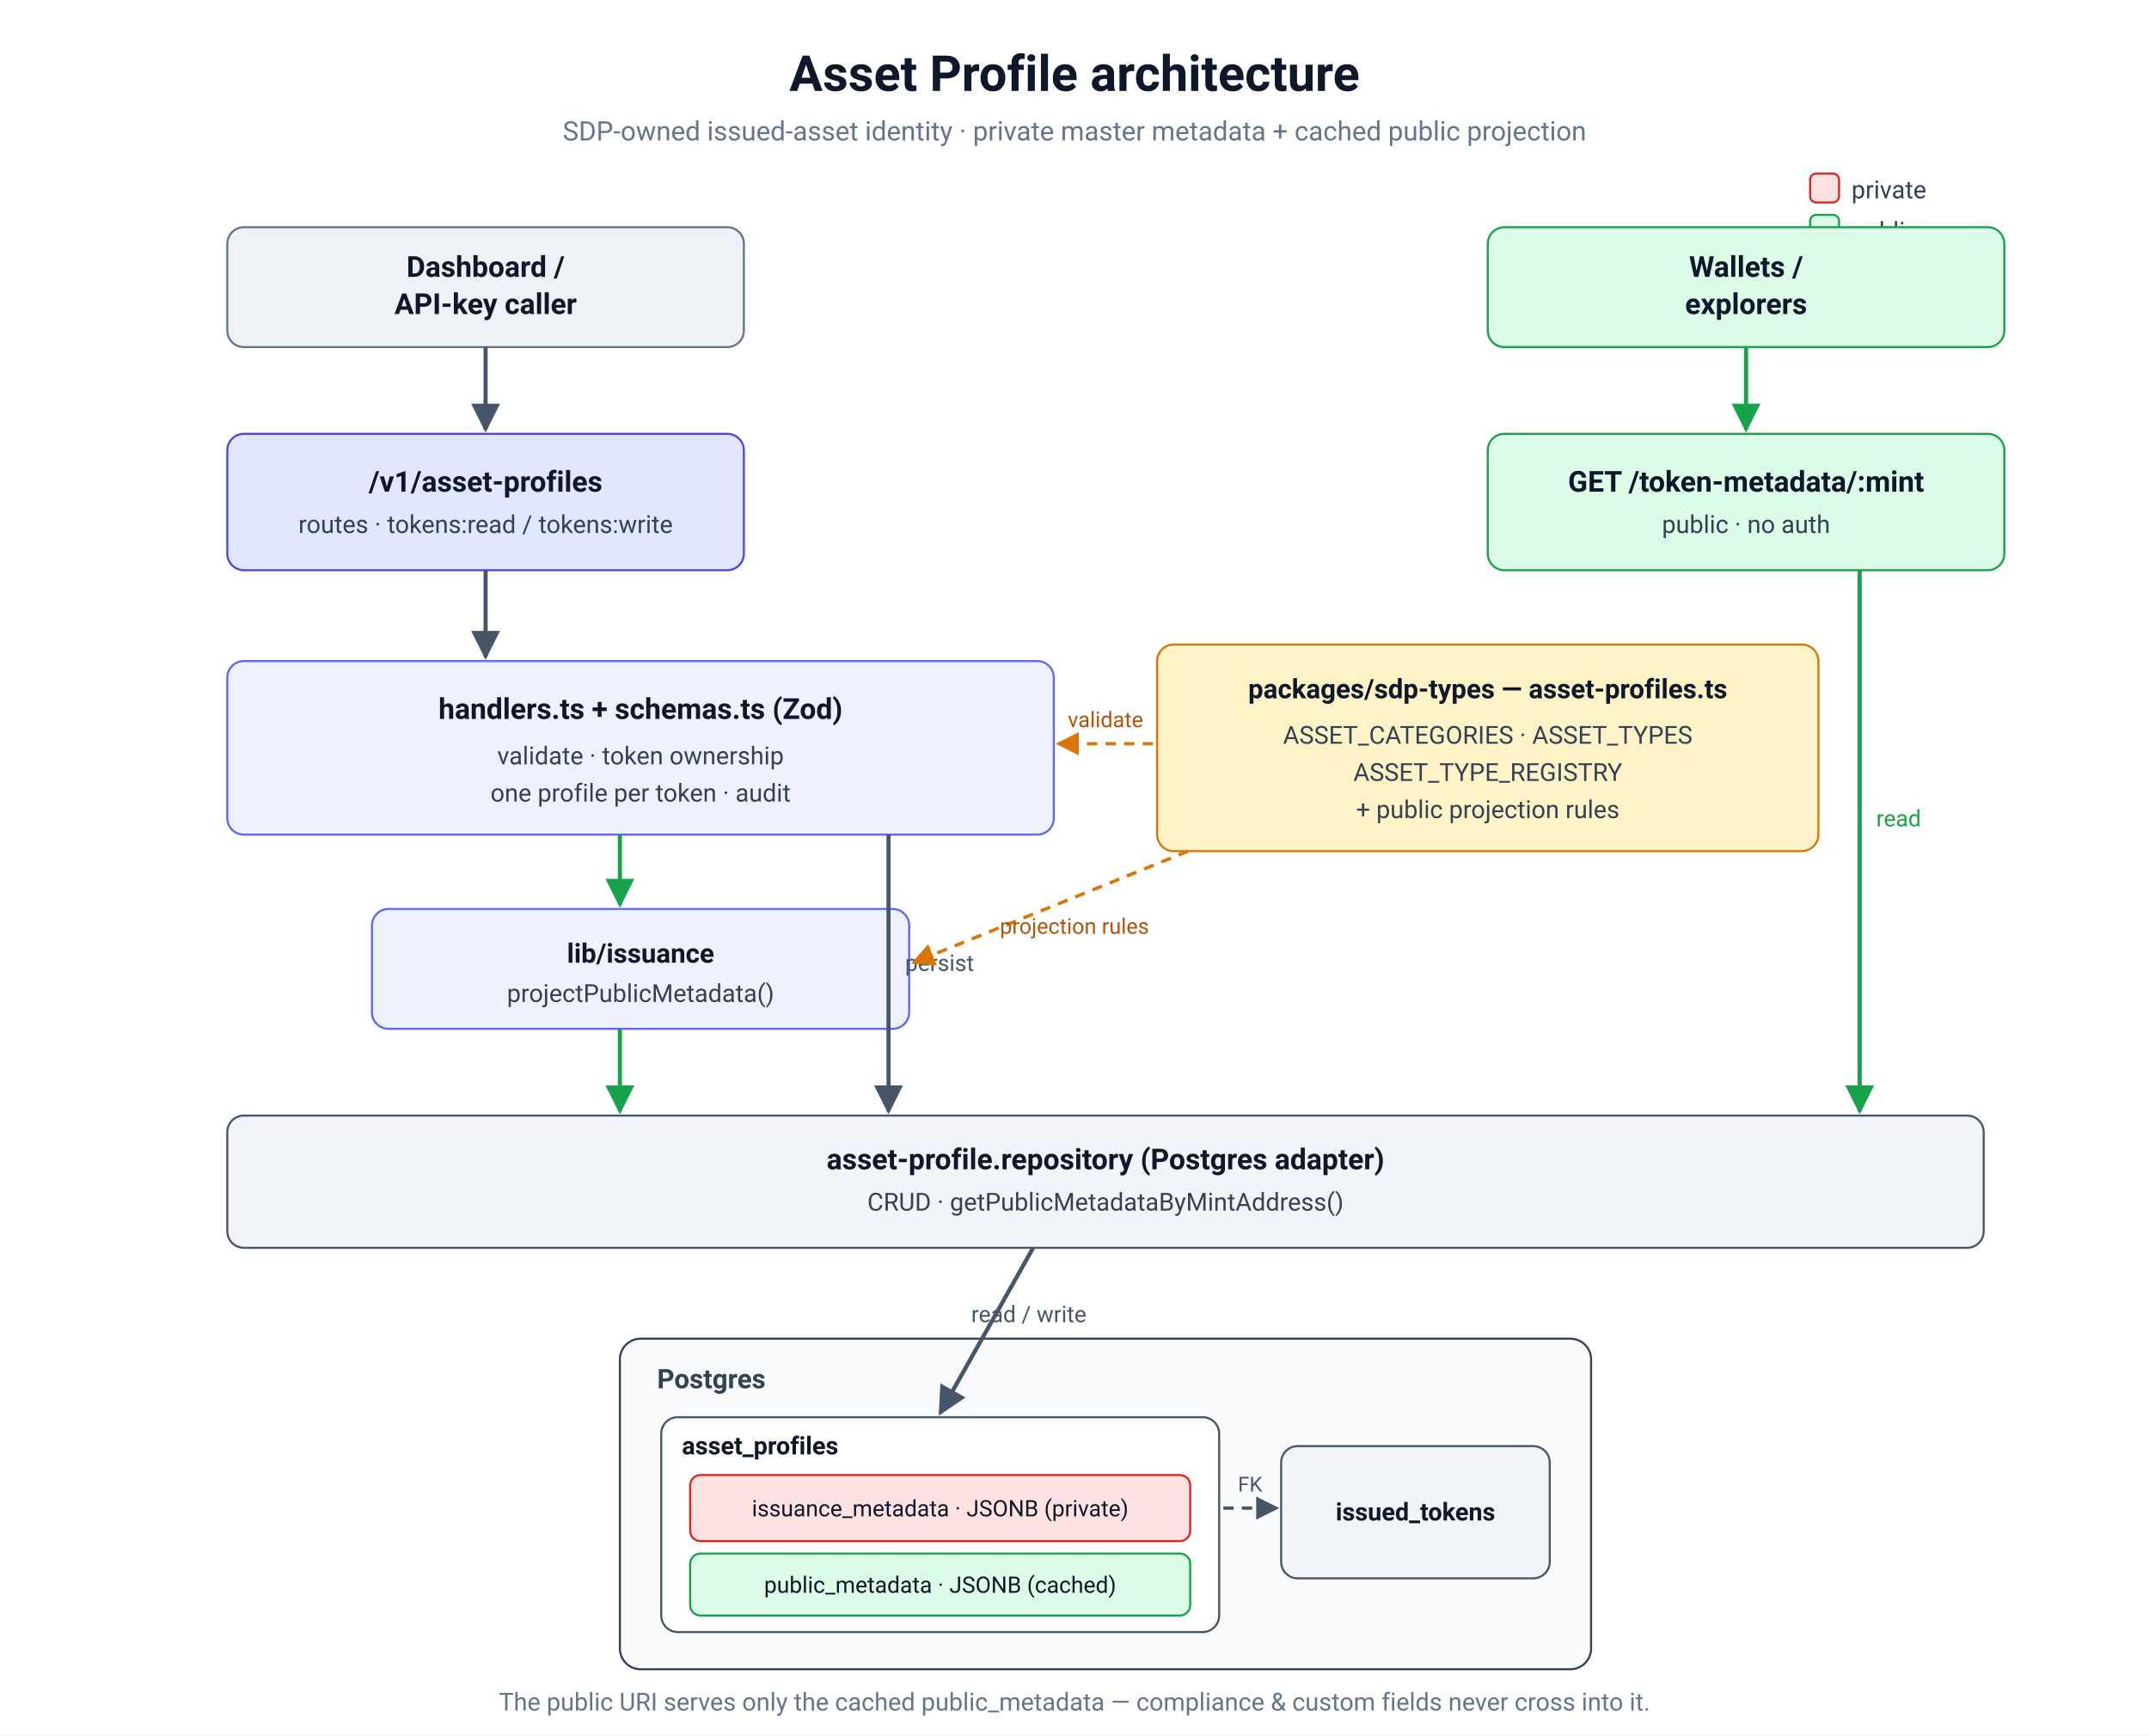
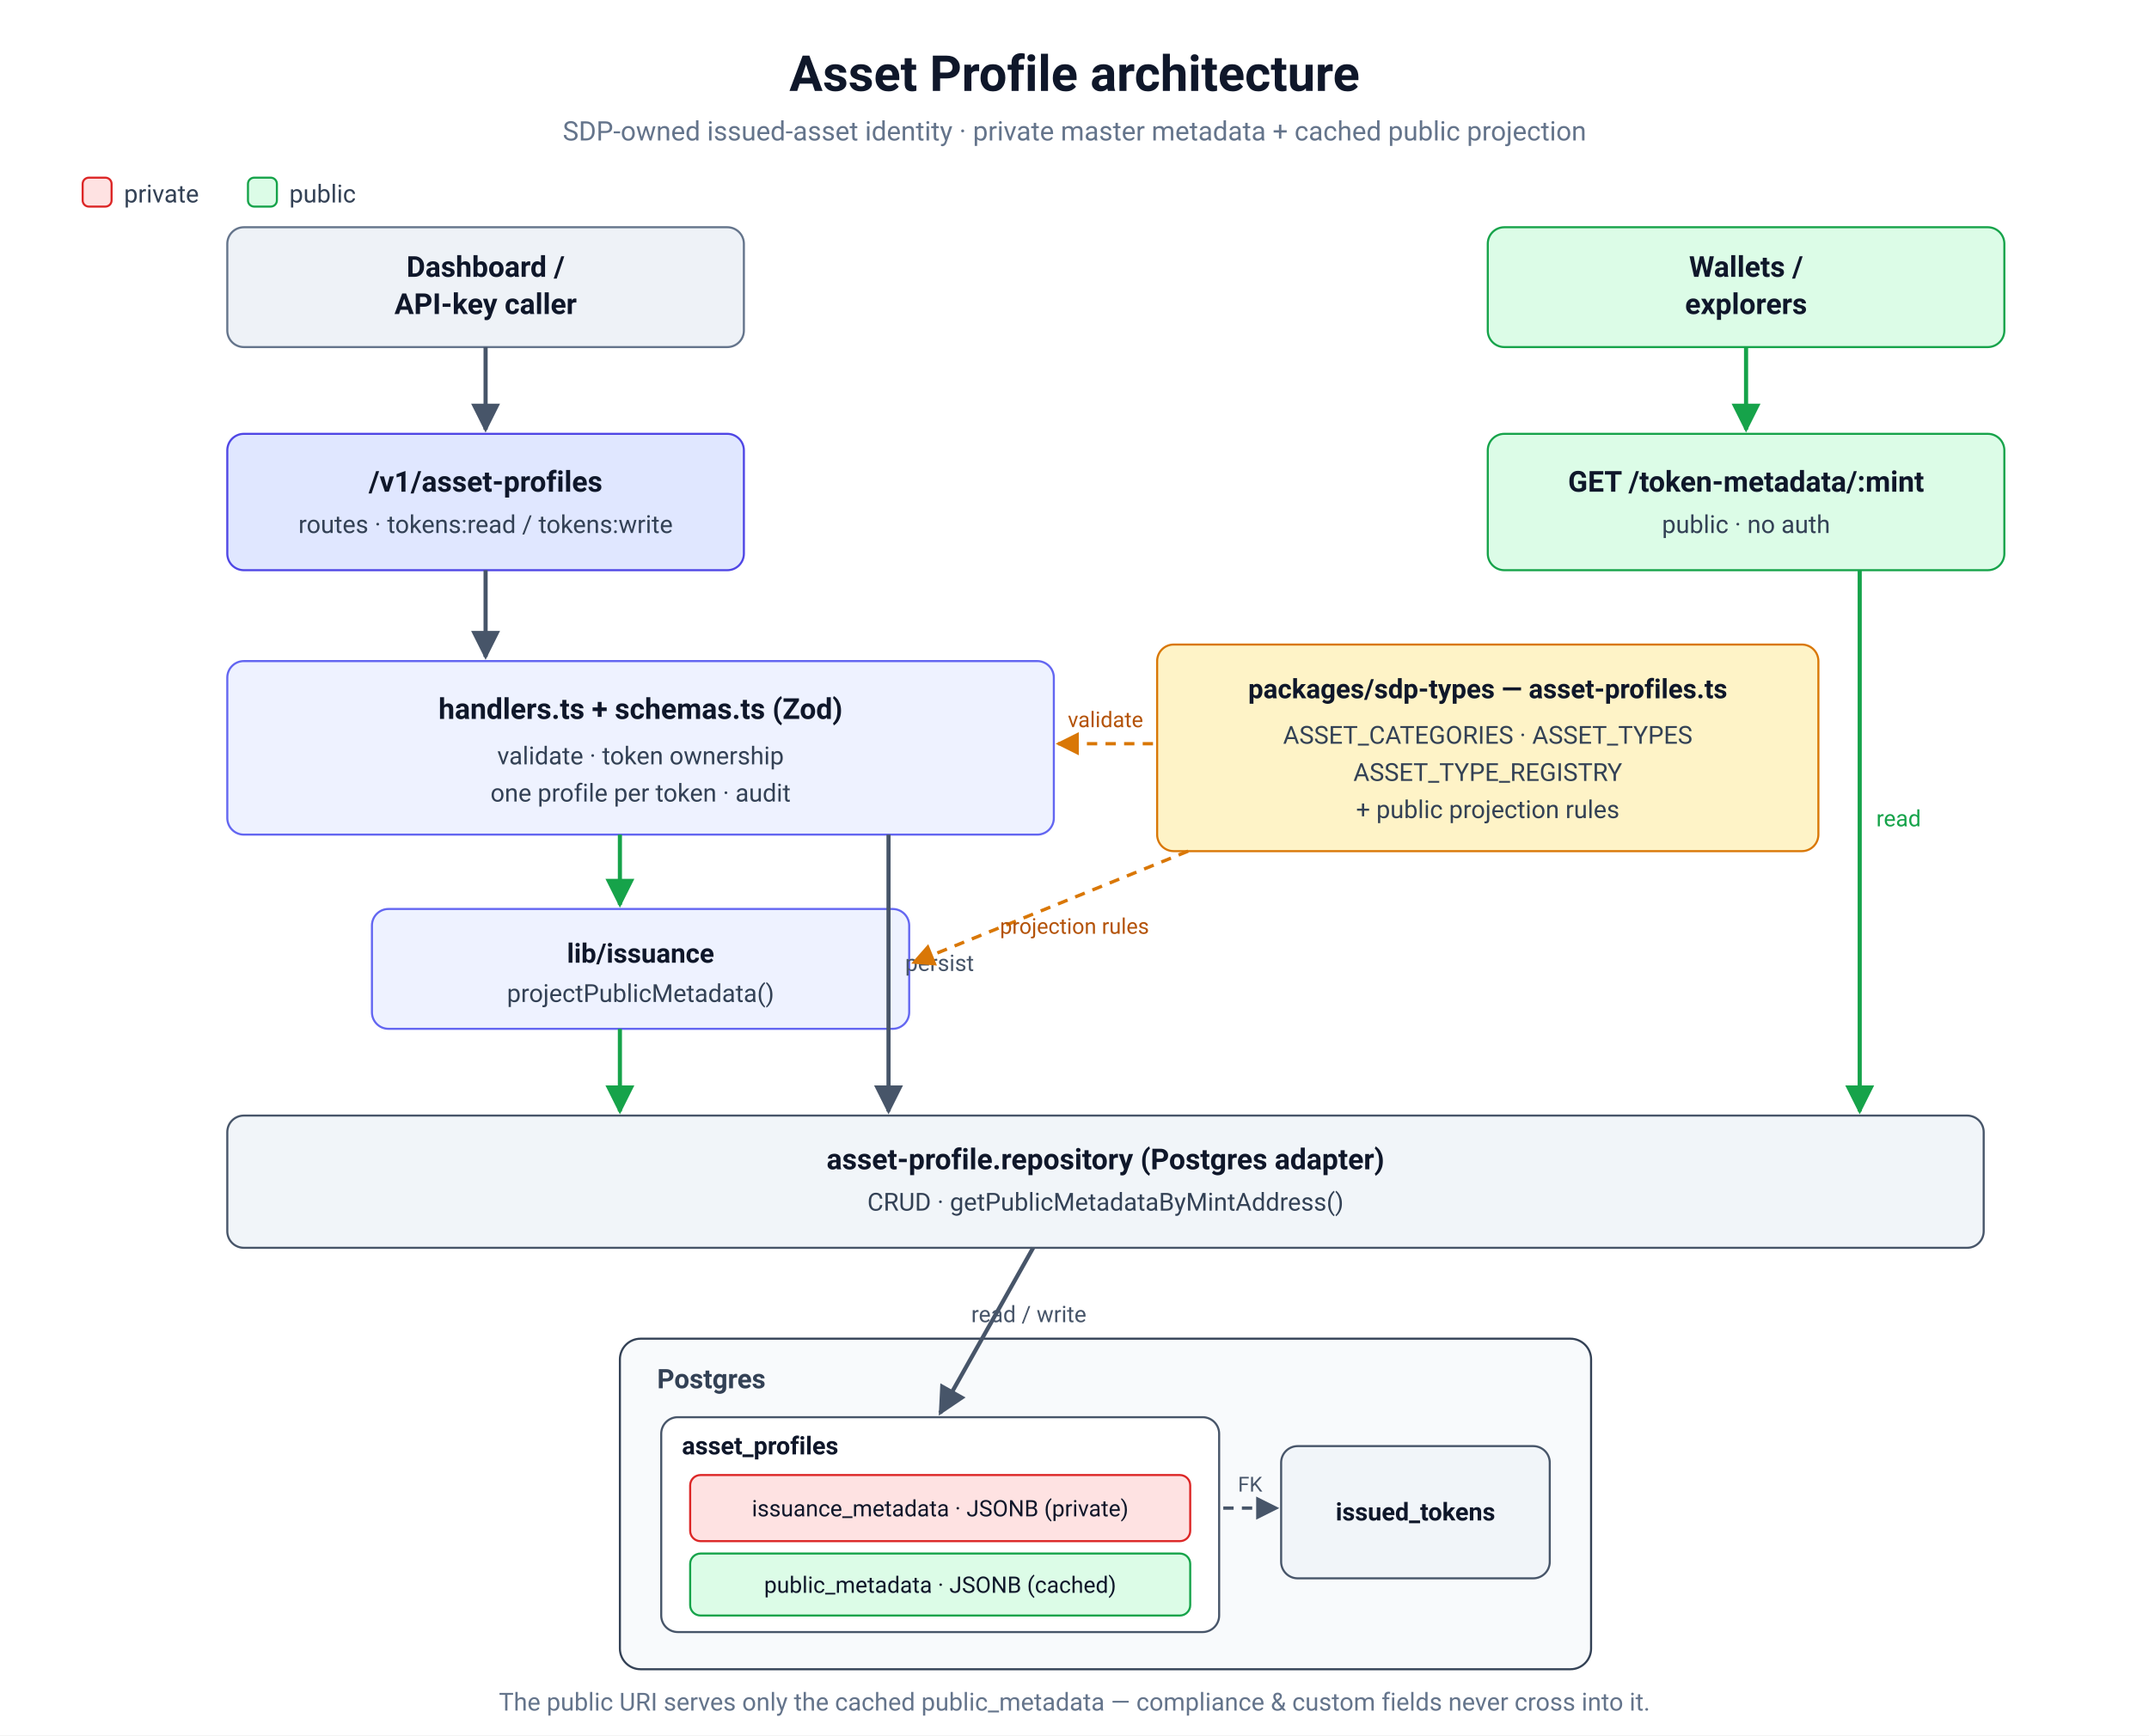
<svg xmlns="http://www.w3.org/2000/svg" width="1040" height="840" viewBox="0 0 1040 840" font-family="-apple-system, Segoe UI, Roboto, Helvetica, Arial, sans-serif">
  <defs>
    <marker id="aSlate" viewBox="0 0 10 10" refX="9" refY="5" markerWidth="7" markerHeight="7" orient="auto-start-reverse">
      <path d="M0,0 L10,5 L0,10 z" fill="#475569" />
    </marker>
    <marker id="aGreen" viewBox="0 0 10 10" refX="9" refY="5" markerWidth="7" markerHeight="7" orient="auto-start-reverse">
      <path d="M0,0 L10,5 L0,10 z" fill="#16a34a" />
    </marker>
    <marker id="aAmber" viewBox="0 0 10 10" refX="9" refY="5" markerWidth="7" markerHeight="7" orient="auto-start-reverse">
      <path d="M0,0 L10,5 L0,10 z" fill="#d97706" />
    </marker>
  </defs>
  <rect x="0" y="0" width="1040" height="840" fill="#ffffff" />
  <text x="520" y="44" text-anchor="middle" font-size="24" font-weight="700" fill="#0f172a">Asset Profile architecture</text>
  <text x="520" y="68" text-anchor="middle" font-size="13" fill="#64748b">SDP-owned issued-asset identity · private master metadata + cached public projection</text>
-   <rect x="876" y="84" width="14" height="14" rx="3" fill="#fee2e2" stroke="#dc2626" />
-   <text x="896" y="96" font-size="12" fill="#334155">private</text>
-   <rect x="876" y="104" width="14" height="14" rx="3" fill="#dcfce7" stroke="#16a34a" />
-   <text x="896" y="116" font-size="12" fill="#334155">public</text>
+   <rect x="40" y="86" width="14" height="14" rx="3" fill="#fee2e2" stroke="#dc2626" />
+   <text x="60" y="98" font-size="12" fill="#334155">private</text>
+   <rect x="120" y="86" width="14" height="14" rx="3" fill="#dcfce7" stroke="#16a34a" />
+   <text x="140" y="98" font-size="12" fill="#334155">public</text>
  <rect x="110" y="110" width="250" height="58" rx="8" fill="#eef2f7" stroke="#64748b" />
  <text x="235" y="134" text-anchor="middle" font-size="14" font-weight="600" fill="#0f172a">Dashboard /</text>
  <text x="235" y="152" text-anchor="middle" font-size="14" font-weight="600" fill="#0f172a">API-key caller</text>
  <rect x="720" y="110" width="250" height="58" rx="8" fill="#dcfce7" stroke="#16a34a" />
  <text x="845" y="134" text-anchor="middle" font-size="14" font-weight="600" fill="#0f172a">Wallets /</text>
  <text x="845" y="152" text-anchor="middle" font-size="14" font-weight="600" fill="#0f172a">explorers</text>
  <rect x="110" y="210" width="250" height="66" rx="8" fill="#e0e7ff" stroke="#4f46e5" />
  <text x="235" y="238" text-anchor="middle" font-size="14" font-weight="700" fill="#0f172a">/v1/asset-profiles</text>
  <text x="235" y="258" text-anchor="middle" font-size="12" fill="#334155">routes · tokens:read / tokens:write</text>
  <rect x="720" y="210" width="250" height="66" rx="8" fill="#dcfce7" stroke="#16a34a" />
  <text x="845" y="238" text-anchor="middle" font-size="14" font-weight="700" fill="#0f172a">GET /token-metadata/:mint</text>
  <text x="845" y="258" text-anchor="middle" font-size="12" fill="#334155">public · no auth</text>
  <rect x="110" y="320" width="400" height="84" rx="8" fill="#eef2ff" stroke="#6366f1" />
  <text x="310" y="348" text-anchor="middle" font-size="14" font-weight="700" fill="#0f172a">handlers.ts  +  schemas.ts (Zod)</text>
  <text x="310" y="370" text-anchor="middle" font-size="12" fill="#334155">validate · token ownership</text>
  <text x="310" y="388" text-anchor="middle" font-size="12" fill="#334155">one profile per token · audit</text>
  <rect x="560" y="312" width="320" height="100" rx="8" fill="#fef3c7" stroke="#d97706" />
  <text x="720" y="338" text-anchor="middle" font-size="13" font-weight="700" fill="#0f172a">packages/sdp-types — asset-profiles.ts</text>
  <text x="720" y="360" text-anchor="middle" font-size="12" fill="#334155">ASSET_CATEGORIES · ASSET_TYPES</text>
  <text x="720" y="378" text-anchor="middle" font-size="12" fill="#334155">ASSET_TYPE_REGISTRY</text>
  <text x="720" y="396" text-anchor="middle" font-size="12" fill="#334155">+ public projection rules</text>
  <rect x="180" y="440" width="260" height="58" rx="8" fill="#eef2ff" stroke="#6366f1" />
  <text x="310" y="466" text-anchor="middle" font-size="13" font-weight="700" fill="#0f172a">lib/issuance</text>
  <text x="310" y="485" text-anchor="middle" font-size="12" fill="#334155">projectPublicMetadata()</text>
  <rect x="110" y="540" width="850" height="64" rx="8" fill="#f1f5f9" stroke="#475569" />
  <text x="535" y="566" text-anchor="middle" font-size="14" font-weight="700" fill="#0f172a">asset-profile.repository  (Postgres adapter)</text>
  <text x="535" y="586" text-anchor="middle" font-size="12" fill="#334155">CRUD · getPublicMetadataByMintAddress()</text>
  <rect x="300" y="648" width="470" height="160" rx="10" fill="#f8fafc" stroke="#334155" />
  <text x="318" y="672" font-size="13" font-weight="700" fill="#334155">Postgres</text>
  <rect x="320" y="686" width="270" height="104" rx="8" fill="#ffffff" stroke="#475569" />
  <text x="330" y="704" font-size="12" font-weight="700" fill="#0f172a">asset_profiles</text>
  <rect x="334" y="714" width="242" height="32" rx="5" fill="#fee2e2" stroke="#dc2626" />
  <text x="455" y="734" text-anchor="middle" font-size="11" fill="#0f172a">issuance_metadata · JSONB (private)</text>
  <rect x="334" y="752" width="242" height="30" rx="5" fill="#dcfce7" stroke="#16a34a" />
  <text x="455" y="771" text-anchor="middle" font-size="11" fill="#0f172a">public_metadata · JSONB (cached)</text>
  <rect x="620" y="700" width="130" height="64" rx="8" fill="#f1f5f9" stroke="#475569" />
  <text x="685" y="736" text-anchor="middle" font-size="12" font-weight="600" fill="#0f172a">issued_tokens</text>
  <line x1="235" y1="168" x2="235" y2="208" stroke="#475569" stroke-width="2" marker-end="url(#aSlate)" />
  <line x1="845" y1="168" x2="845" y2="208" stroke="#16a34a" stroke-width="2" marker-end="url(#aGreen)" />
  <line x1="235" y1="276" x2="235" y2="318" stroke="#475569" stroke-width="2" marker-end="url(#aSlate)" />
  <line x1="300" y1="404" x2="300" y2="438" stroke="#16a34a" stroke-width="2" marker-end="url(#aGreen)" />
  <line x1="300" y1="498" x2="300" y2="538" stroke="#16a34a" stroke-width="2" marker-end="url(#aGreen)" />
  <line x1="430" y1="404" x2="430" y2="538" stroke="#475569" stroke-width="2" marker-end="url(#aSlate)" />
  <text x="438" y="470" font-size="11" fill="#475569">persist</text>
  <line x1="900" y1="276" x2="900" y2="538" stroke="#16a34a" stroke-width="2" marker-end="url(#aGreen)" />
  <text x="908" y="400" font-size="11" fill="#16a34a">read</text>
  <line x1="558" y1="360" x2="512" y2="360" stroke="#d97706" stroke-width="1.6" stroke-dasharray="5 4" marker-end="url(#aAmber)" />
  <text x="535" y="352" text-anchor="middle" font-size="10.5" fill="#b45309">validate</text>
  <line x1="575" y1="412" x2="442" y2="466" stroke="#d97706" stroke-width="1.6" stroke-dasharray="5 4" marker-end="url(#aAmber)" />
  <text x="520" y="452" text-anchor="middle" font-size="10.5" fill="#b45309">projection rules</text>
  <line x1="500" y1="604" x2="455" y2="684" stroke="#475569" stroke-width="2" marker-end="url(#aSlate)" />
  <text x="470" y="640" font-size="11" fill="#475569">read / write</text>
  <line x1="592" y1="730" x2="618" y2="730" stroke="#475569" stroke-width="1.6" stroke-dasharray="5 4" marker-end="url(#aSlate)" />
  <text x="605" y="722" text-anchor="middle" font-size="10" fill="#475569">FK</text>
  <text x="520" y="828" text-anchor="middle" font-size="12" fill="#64748b">The public URI serves only the cached public_metadata — compliance &amp; custom fields never cross into it.</text>
</svg>
